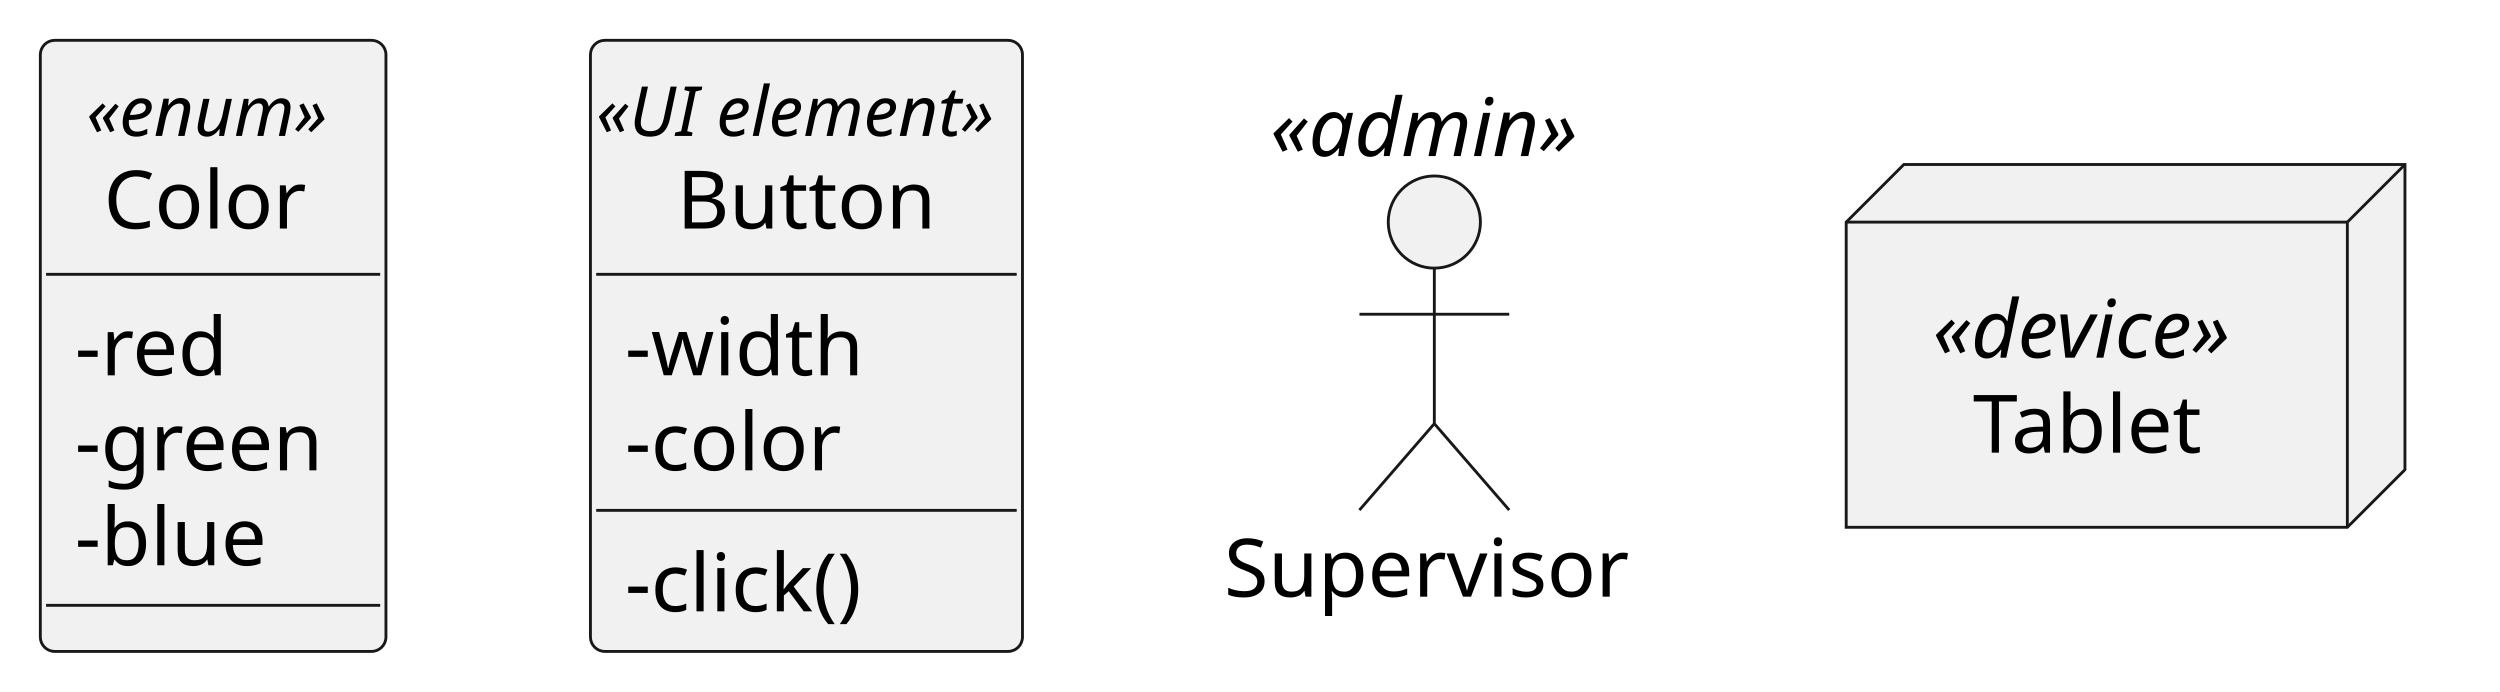
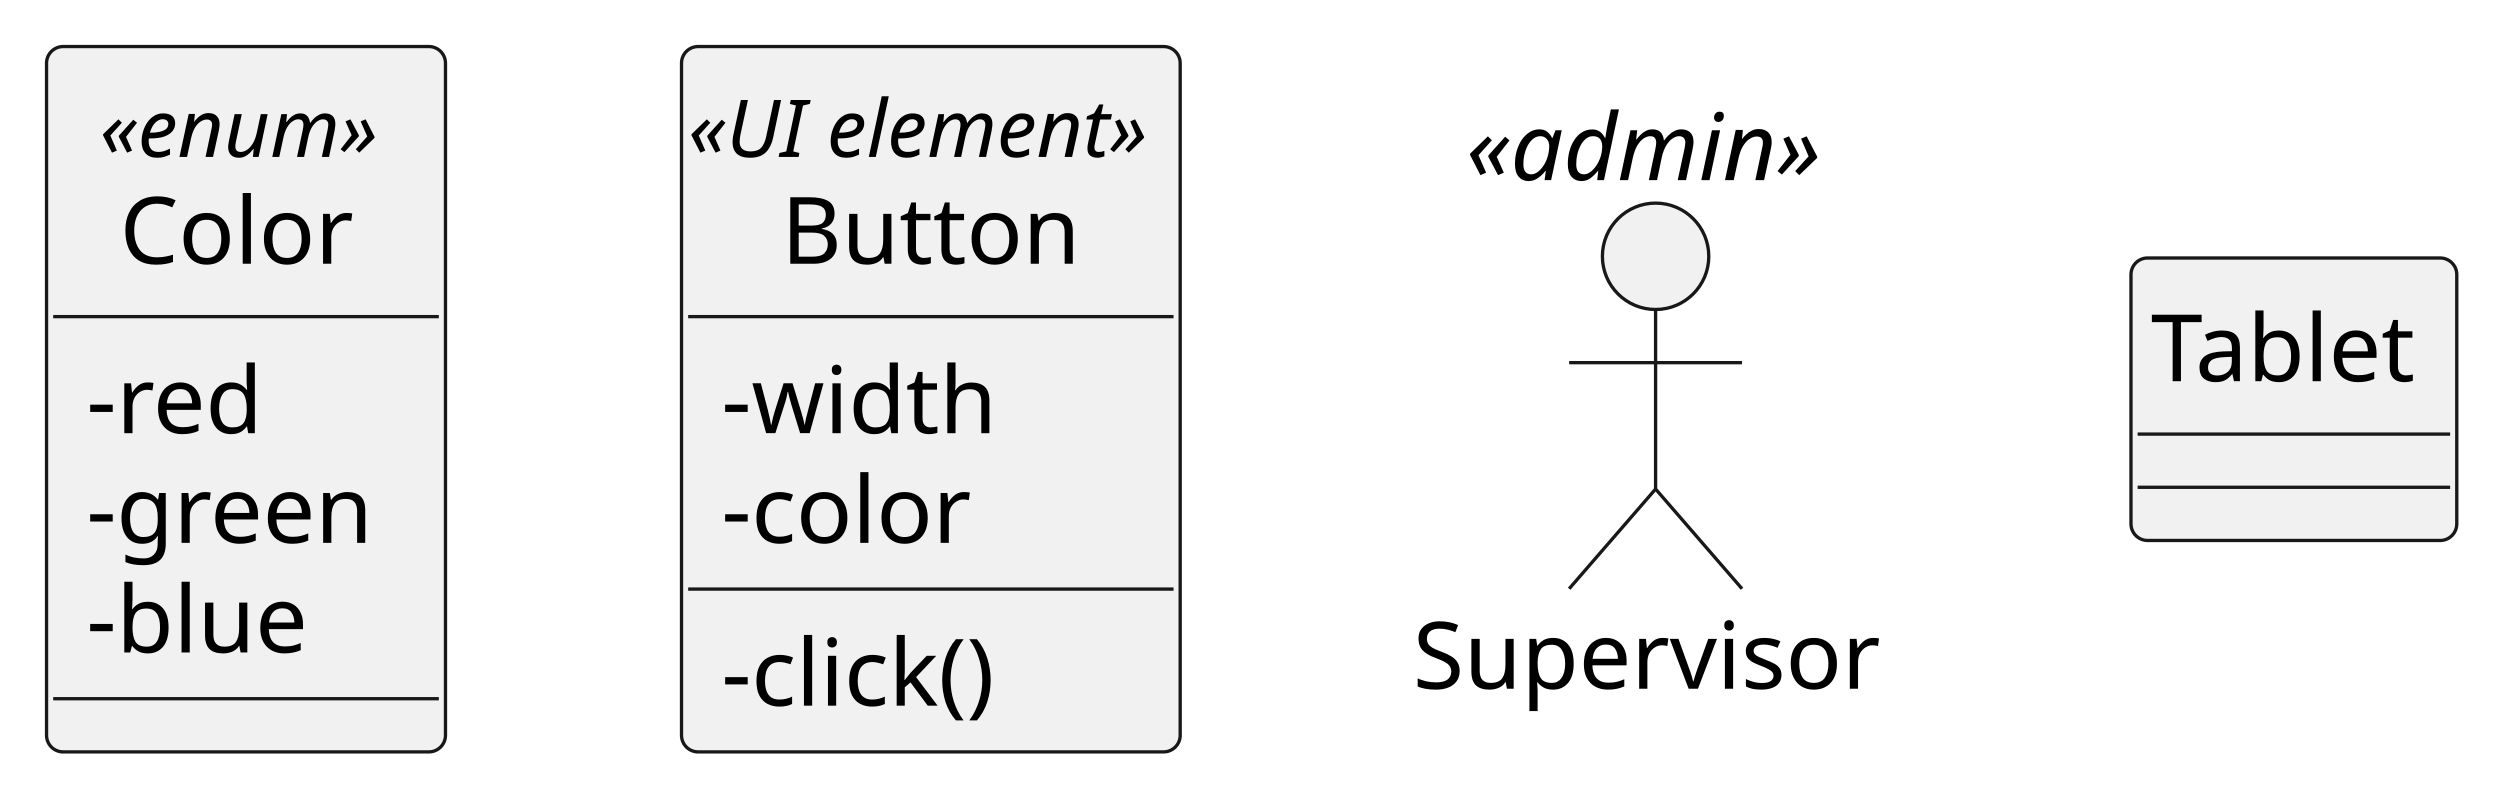
- <svg xmlns="http://www.w3.org/2000/svg" contentStyleType="text/css" height="120px" preserveAspectRatio="none" style="width:434px;height:120px;background:#00000000;" version="1.1" viewBox="0 0 434 120" width="434px" zoomAndPan="magnify">
+ <svg xmlns="http://www.w3.org/2000/svg" contentStyleType="text/css" height="120px" preserveAspectRatio="none" style="width:376px;height:120px;background:#00000000;" version="1.1" viewBox="0 0 376 120" width="376px" zoomAndPan="magnify">
  <defs />
  <g>
    <g id="elem_Color">
      <rect codeLine="5" fill="#F1F1F1" height="106.086" id="Color" rx="2.5" ry="2.5" style="stroke:#181818;stroke-width:0.5;" width="60" x="7" y="7" />
      <text fill="#000000" font-family="sans-serif" font-size="12" font-style="italic" lengthAdjust="spacing" textLength="44" x="15" y="23.602">«enum»</text>
      <text fill="#000000" font-family="sans-serif" font-size="14" lengthAdjust="spacing" textLength="38" x="18" y="39.668">Color</text>
      <line style="stroke:#181818;stroke-width:0.5;" x1="8" x2="66" y1="47.621" y2="47.621" />
      <text fill="#000000" font-family="sans-serif" font-size="14" lengthAdjust="spacing" textLength="31" x="13" y="65.156">-red</text>
      <text fill="#000000" font-family="sans-serif" font-size="14" lengthAdjust="spacing" textLength="48" x="13" y="81.644">-green</text>
      <text fill="#000000" font-family="sans-serif" font-size="14" lengthAdjust="spacing" textLength="38" x="13" y="98.133">-blue</text>
      <line style="stroke:#181818;stroke-width:0.5;" x1="8" x2="66" y1="105.086" y2="105.086" />
    </g>
    <g id="elem_Button">
      <rect codeLine="10" fill="#F1F1F1" height="106.086" id="Button" rx="2.5" ry="2.5" style="stroke:#181818;stroke-width:0.5;" width="75" x="102.5" y="7" />
      <text fill="#000000" font-family="sans-serif" font-size="12" font-style="italic" lengthAdjust="spacing" textLength="73" x="103.5" y="23.602">«UI element»</text>
      <text fill="#000000" font-family="sans-serif" font-size="14" lengthAdjust="spacing" textLength="45" x="117.5" y="39.668">Button</text>
      <line style="stroke:#181818;stroke-width:0.5;" x1="103.5" x2="176.5" y1="47.621" y2="47.621" />
      <text fill="#000000" font-family="sans-serif" font-size="14" lengthAdjust="spacing" textLength="46" x="108.5" y="65.156">-width</text>
      <text fill="#000000" font-family="sans-serif" font-size="14" lengthAdjust="spacing" textLength="43" x="108.5" y="81.644">-color</text>
      <line style="stroke:#181818;stroke-width:0.5;" x1="103.5" x2="176.5" y1="88.598" y2="88.598" />
      <text fill="#000000" font-family="sans-serif" font-size="14" lengthAdjust="spacing" textLength="48" x="108.5" y="106.133">-click()</text>
    </g>
    <g id="elem_Supervisor">
      <ellipse cx="249" cy="38.548" fill="#F1F1F1" rx="8" ry="8" style="stroke:#181818;stroke-width:0.5;" />
      <path d="M249,46.548 L249,73.548 M236,54.548 L262,54.548 M249,73.548 L236,88.548 M249,73.548 L262,88.548 " fill="none" style="stroke:#181818;stroke-width:0.5;" />
      <text fill="#000000" font-family="sans-serif" font-size="14" lengthAdjust="spacing" textLength="73" x="212.5" y="103.583">Supervisor</text>
      <text fill="#000000" font-family="sans-serif" font-size="14" font-style="italic" lengthAdjust="spacing" textLength="57" x="220.5" y="27.095">«admin»</text>
    </g>
    <g id="elem_Tablet">
-       <polygon fill="#F1F1F1" points="320.5,38.56,330.5,28.56,417.5,28.56,417.5,81.537,407.5,91.537,320.5,91.537,320.5,38.56" style="stroke:#181818;stroke-width:0.5;" />
-       <line style="stroke:#181818;stroke-width:0.5;" x1="407.5" x2="417.5" y1="38.56" y2="28.56" />
-       <line style="stroke:#181818;stroke-width:0.5;" x1="320.5" x2="407.5" y1="38.56" y2="38.56" />
-       <line style="stroke:#181818;stroke-width:0.5;" x1="407.5" x2="407.5" y1="38.56" y2="91.537" />
-       <text fill="#000000" font-family="sans-serif" font-size="14" font-style="italic" lengthAdjust="spacing" textLength="57" x="335.5" y="62.095">«device»</text>
-       <text fill="#000000" font-family="sans-serif" font-size="14" lengthAdjust="spacing" textLength="43" x="342.5" y="78.583">Tablet</text>
+       <rect fill="#F1F1F1" height="42.488" id="Tablet" rx="2.5" ry="2.5" style="stroke:#181818;stroke-width:0.5;" width="49" x="320.5" y="38.8" />
+       <text fill="#000000" font-family="sans-serif" font-size="14" lengthAdjust="spacing" textLength="43" x="323.5" y="57.335">Tablet</text>
+       <line style="stroke:#181818;stroke-width:0.5;" x1="321.5" x2="368.5" y1="65.288" y2="65.288" />
+       <line style="stroke:#181818;stroke-width:0.5;" x1="321.5" x2="368.5" y1="73.288" y2="73.288" />
    </g>
  </g>
</svg>
